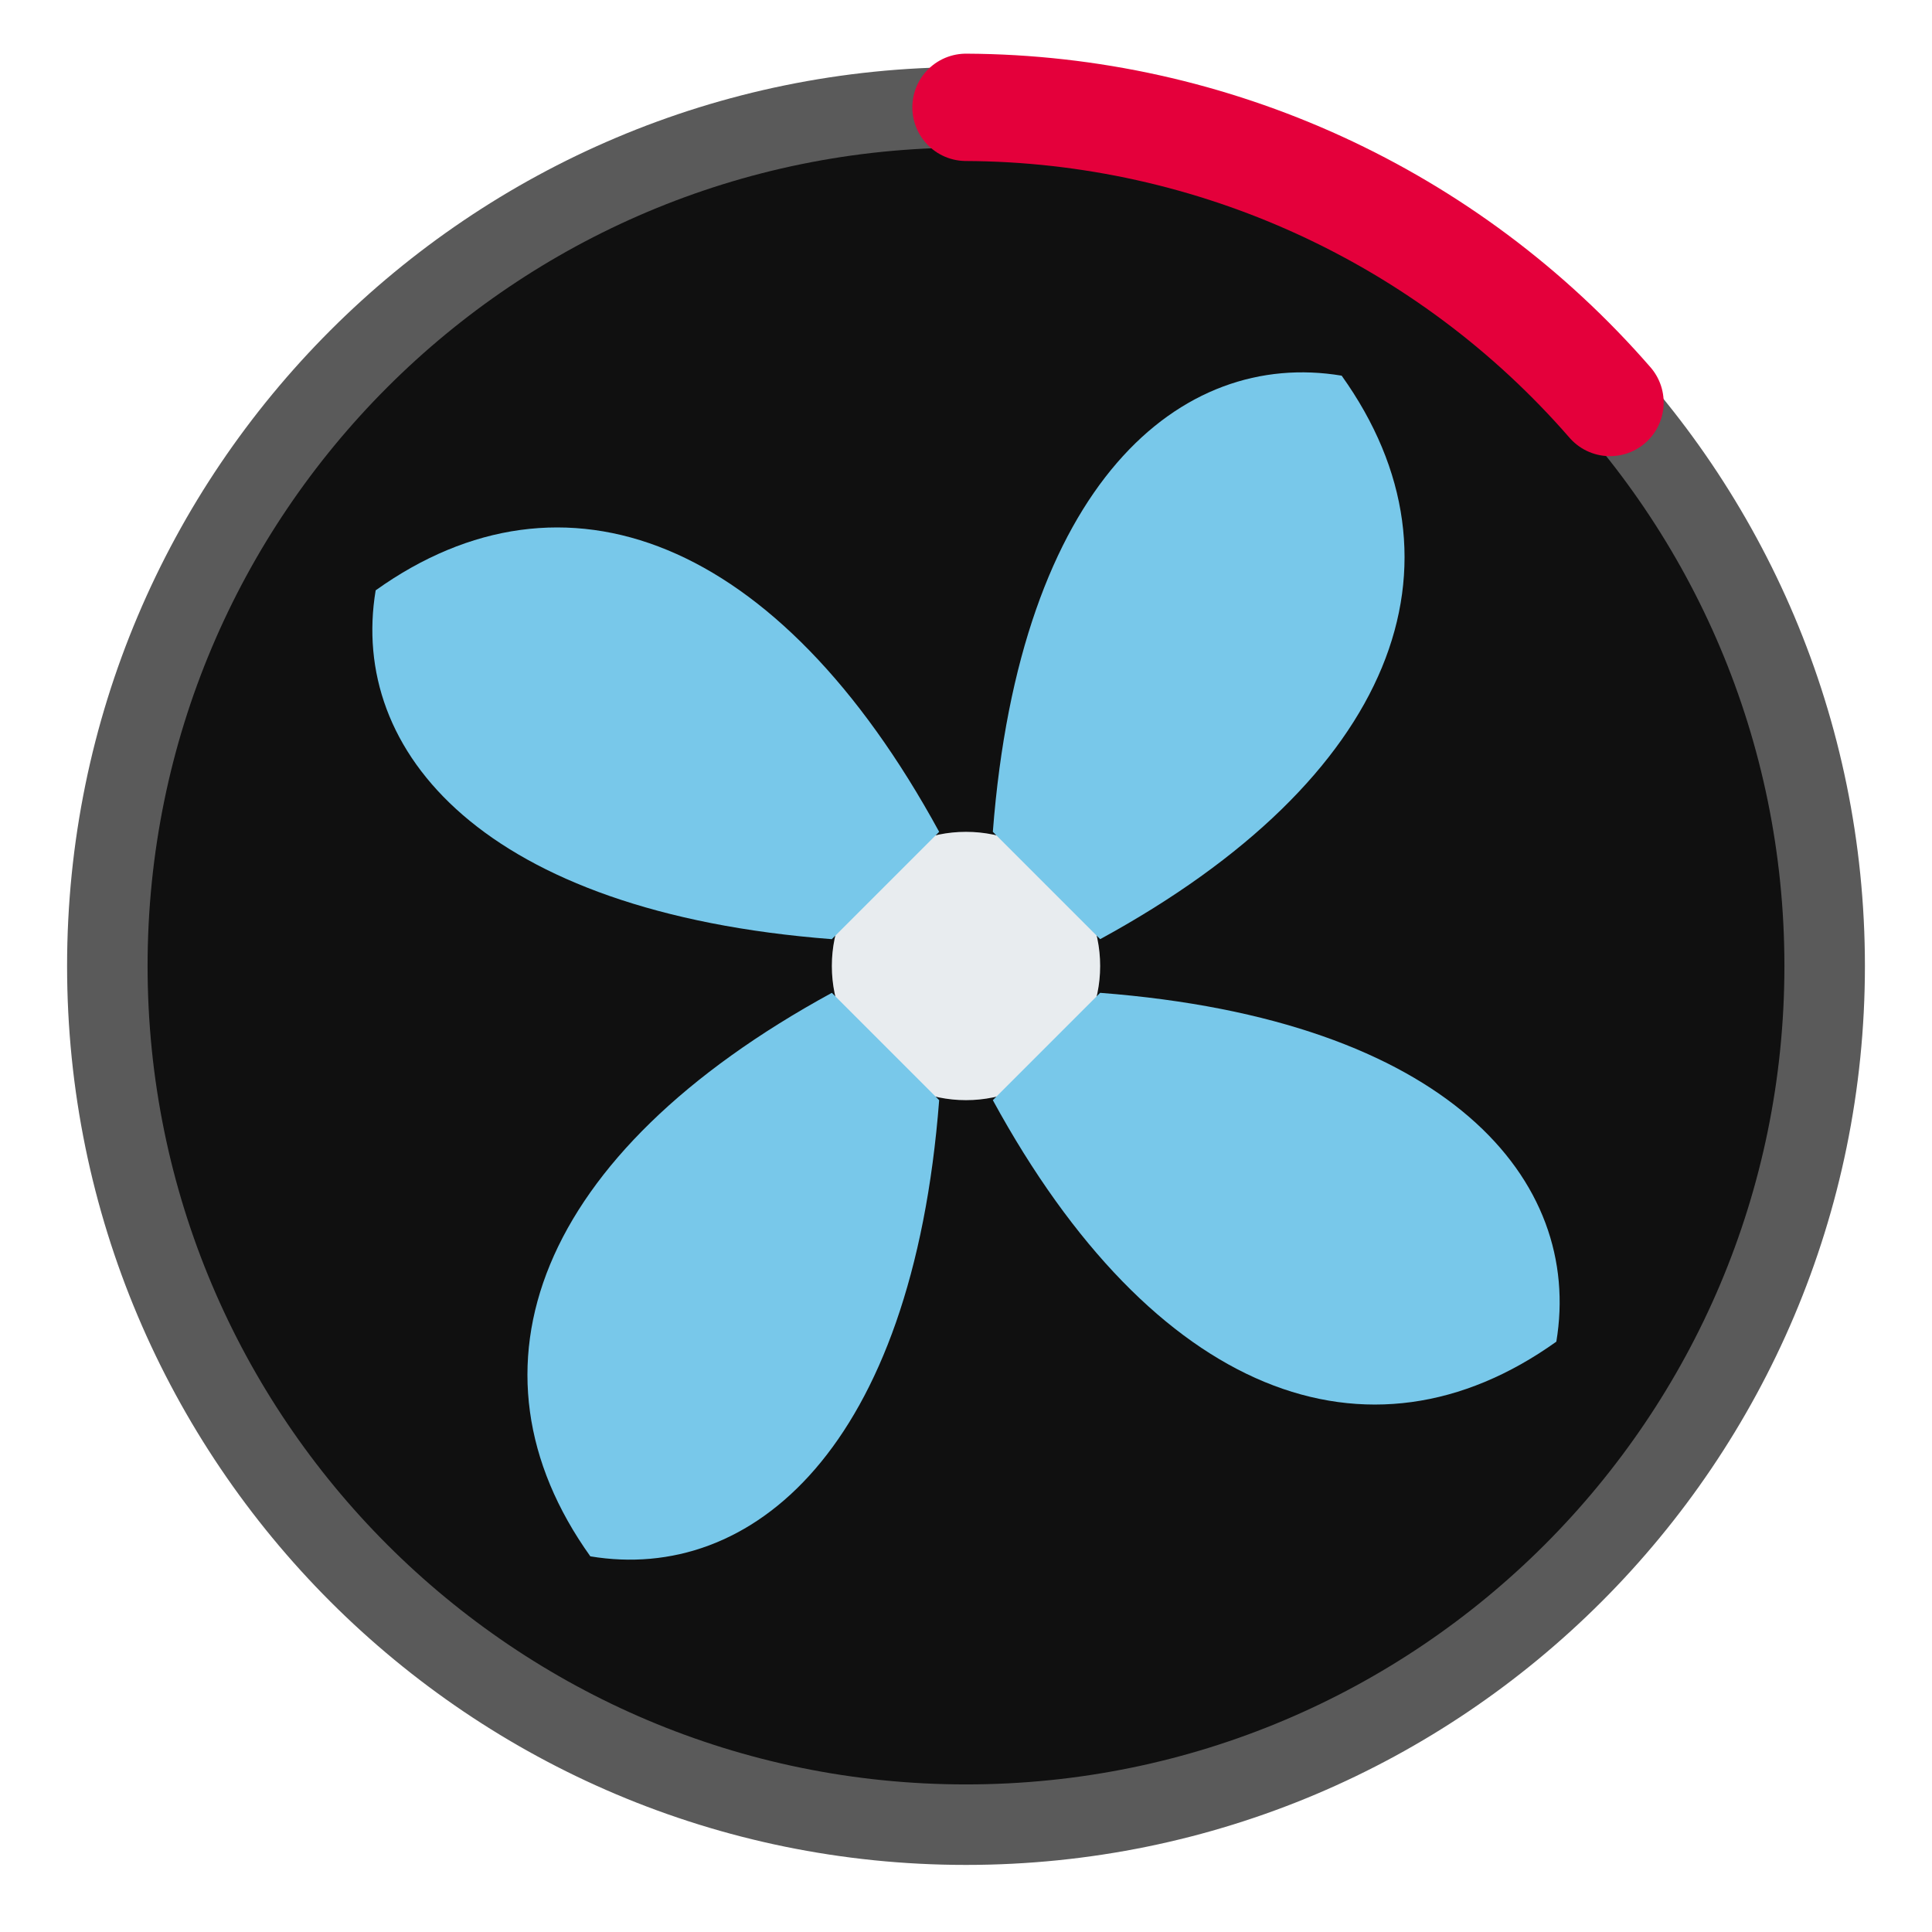
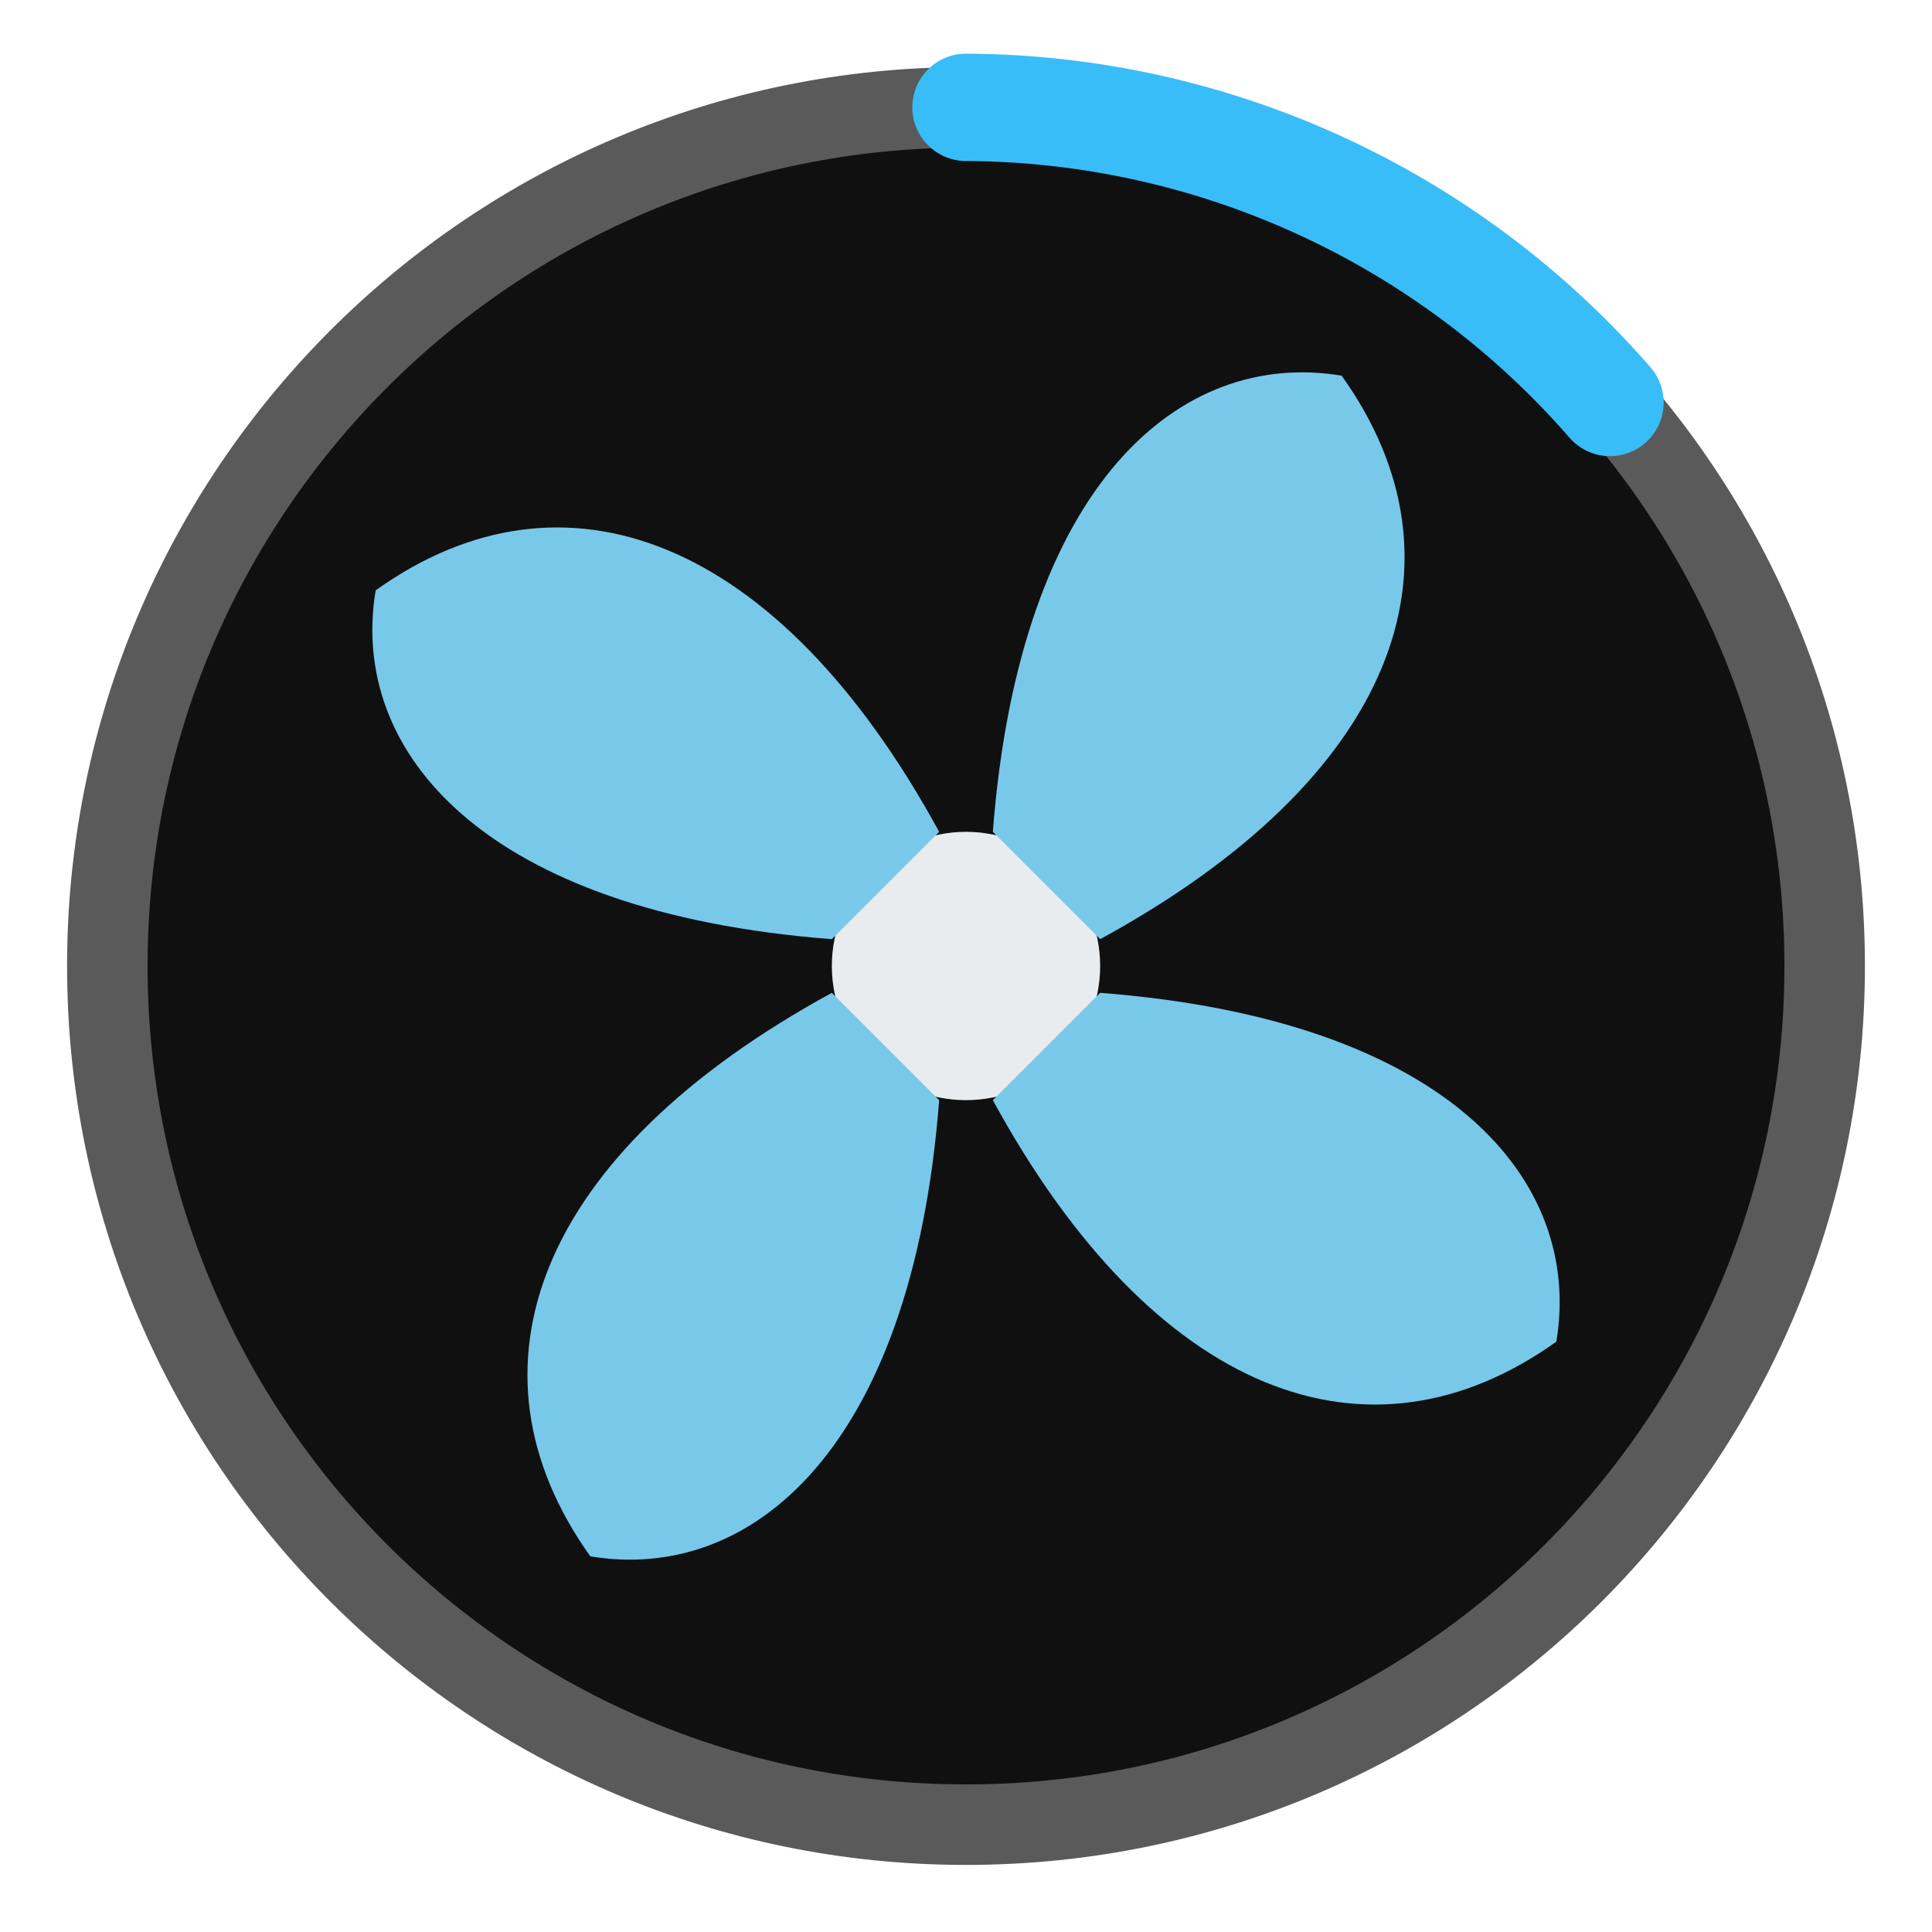
<svg xmlns="http://www.w3.org/2000/svg" viewBox="14 14 72 72">
  <circle cx="50" cy="50" r="32" fill="#101010" stroke="#5a5a5a" stroke-width="3" />
-   <path d="M50 18a32 32 0 0 1 24 11" fill="none" stroke="#e4003b" stroke-width="4" stroke-linecap="round" />
+   <path d="M50 18a32 32 0 0 1 24 11" fill="none" stroke="#38bdf8" stroke-width="4" stroke-linecap="round" />
  <circle cx="50" cy="50" r="5" fill="#e8ecef" />
  <g fill="#78c8ea">
    <path d="M51 45c1-13 7-18 13-17 5 7 2 15-9 21z" />
    <path d="M55 51c13 1 18 7 17 13-7 5-15 2-21-9z" />
    <path d="M49 55c-1 13-7 18-13 17-5-7-2-15 9-21z" />
    <path d="M45 49c-13-1-18-7-17-13 7-5 15-2 21 9z" />
  </g>
</svg>
